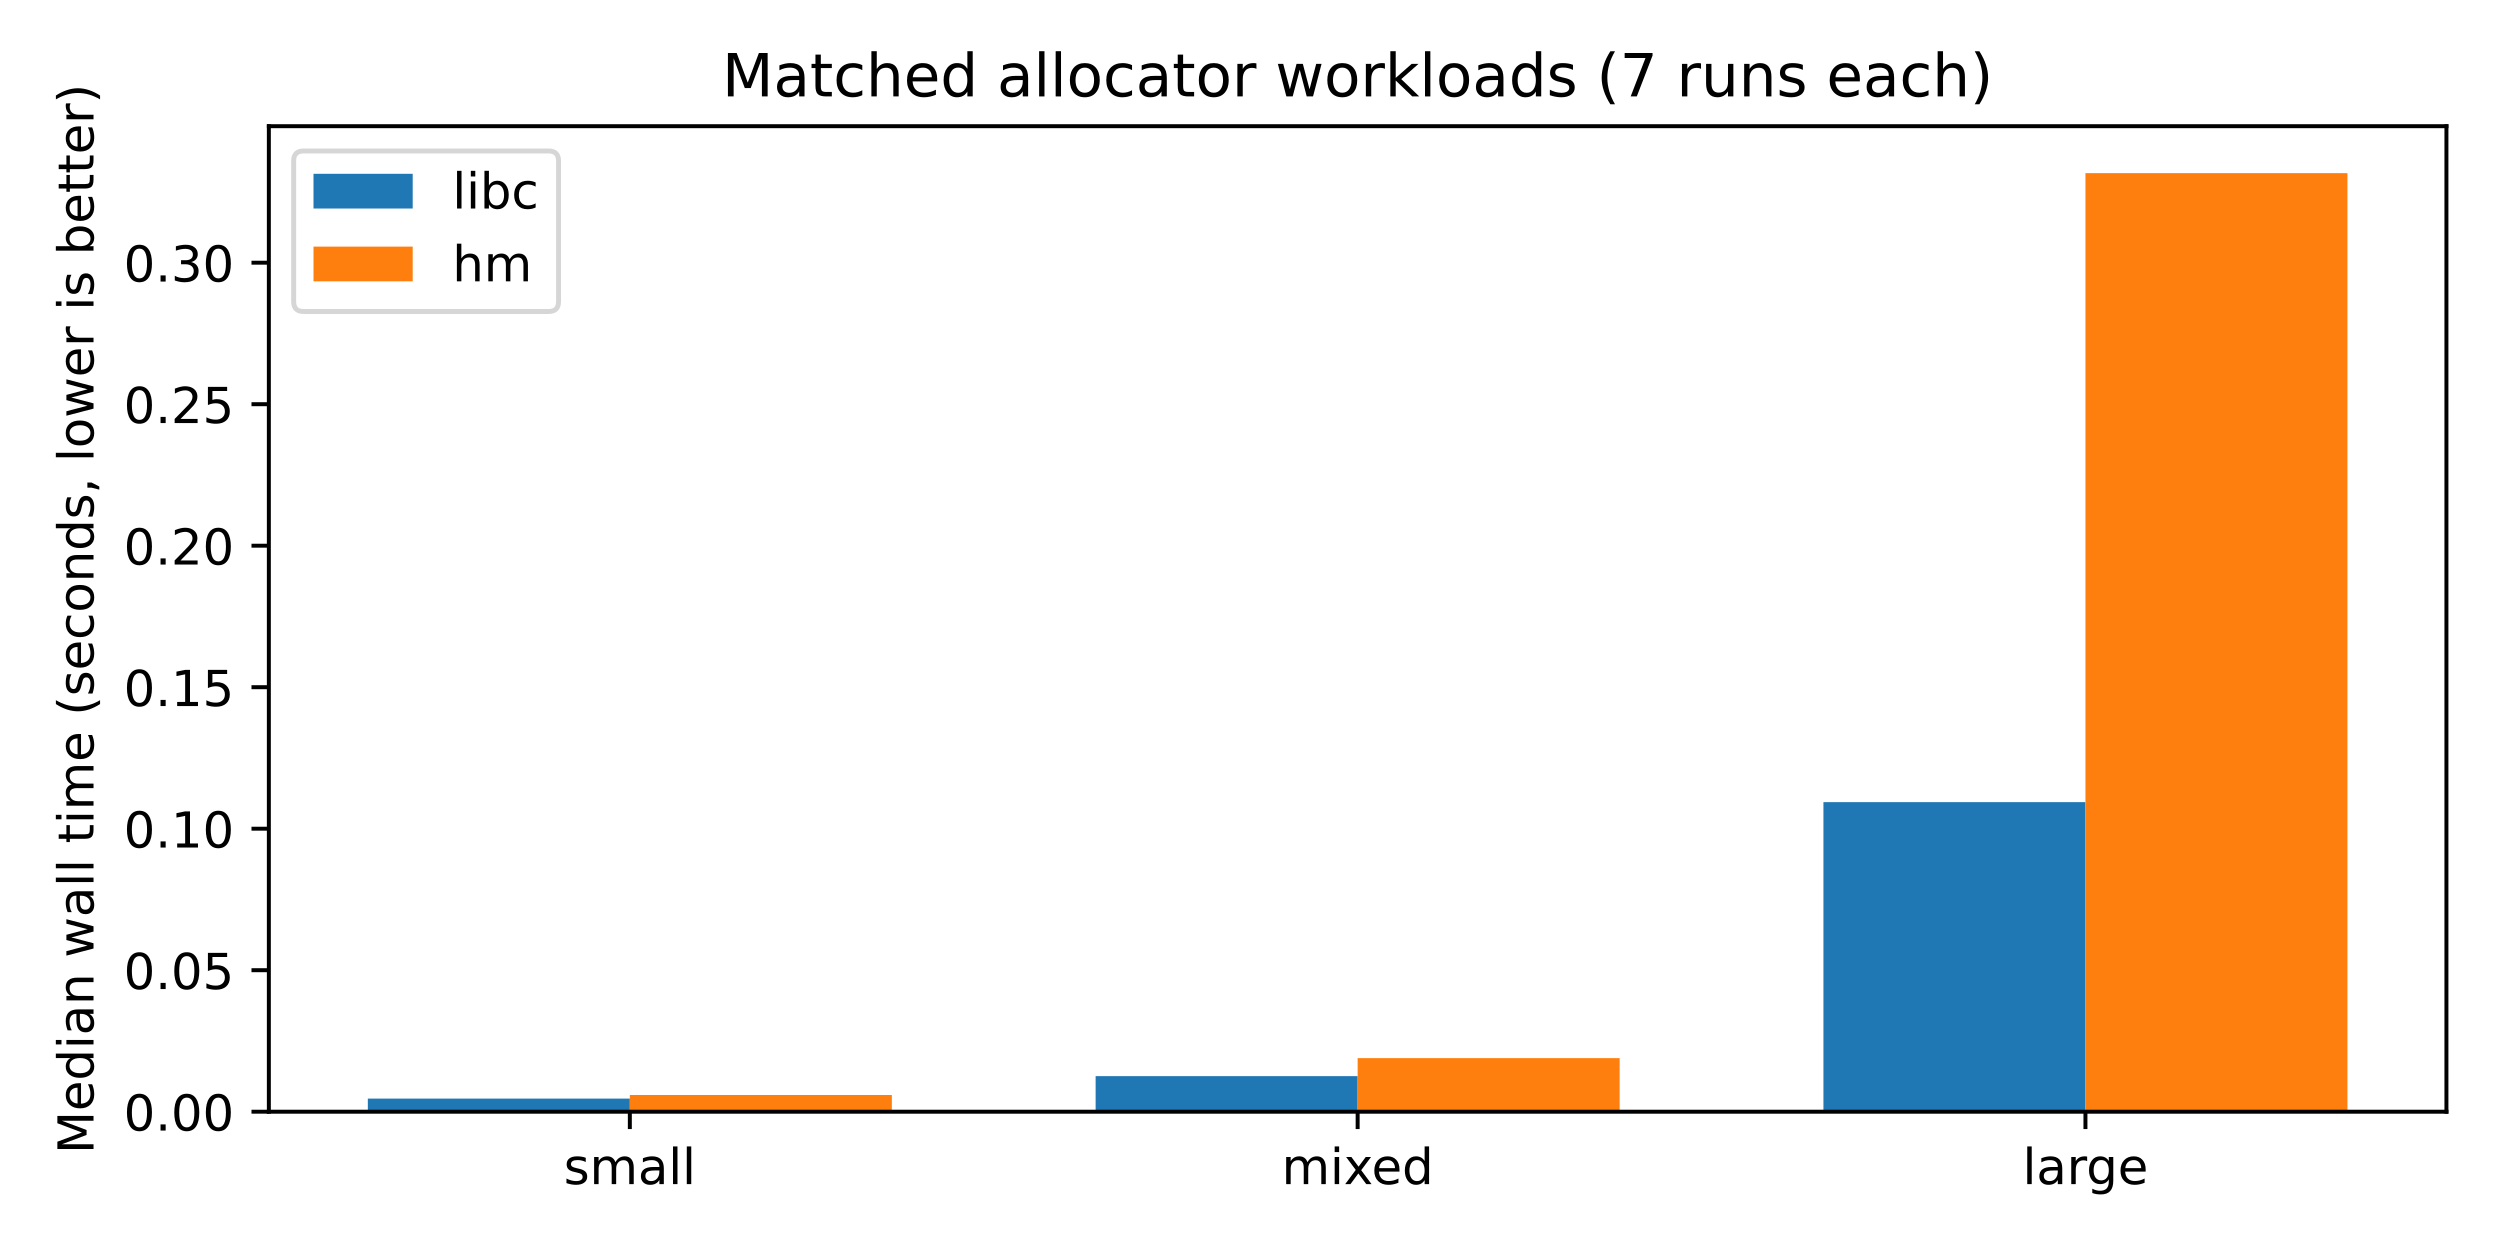
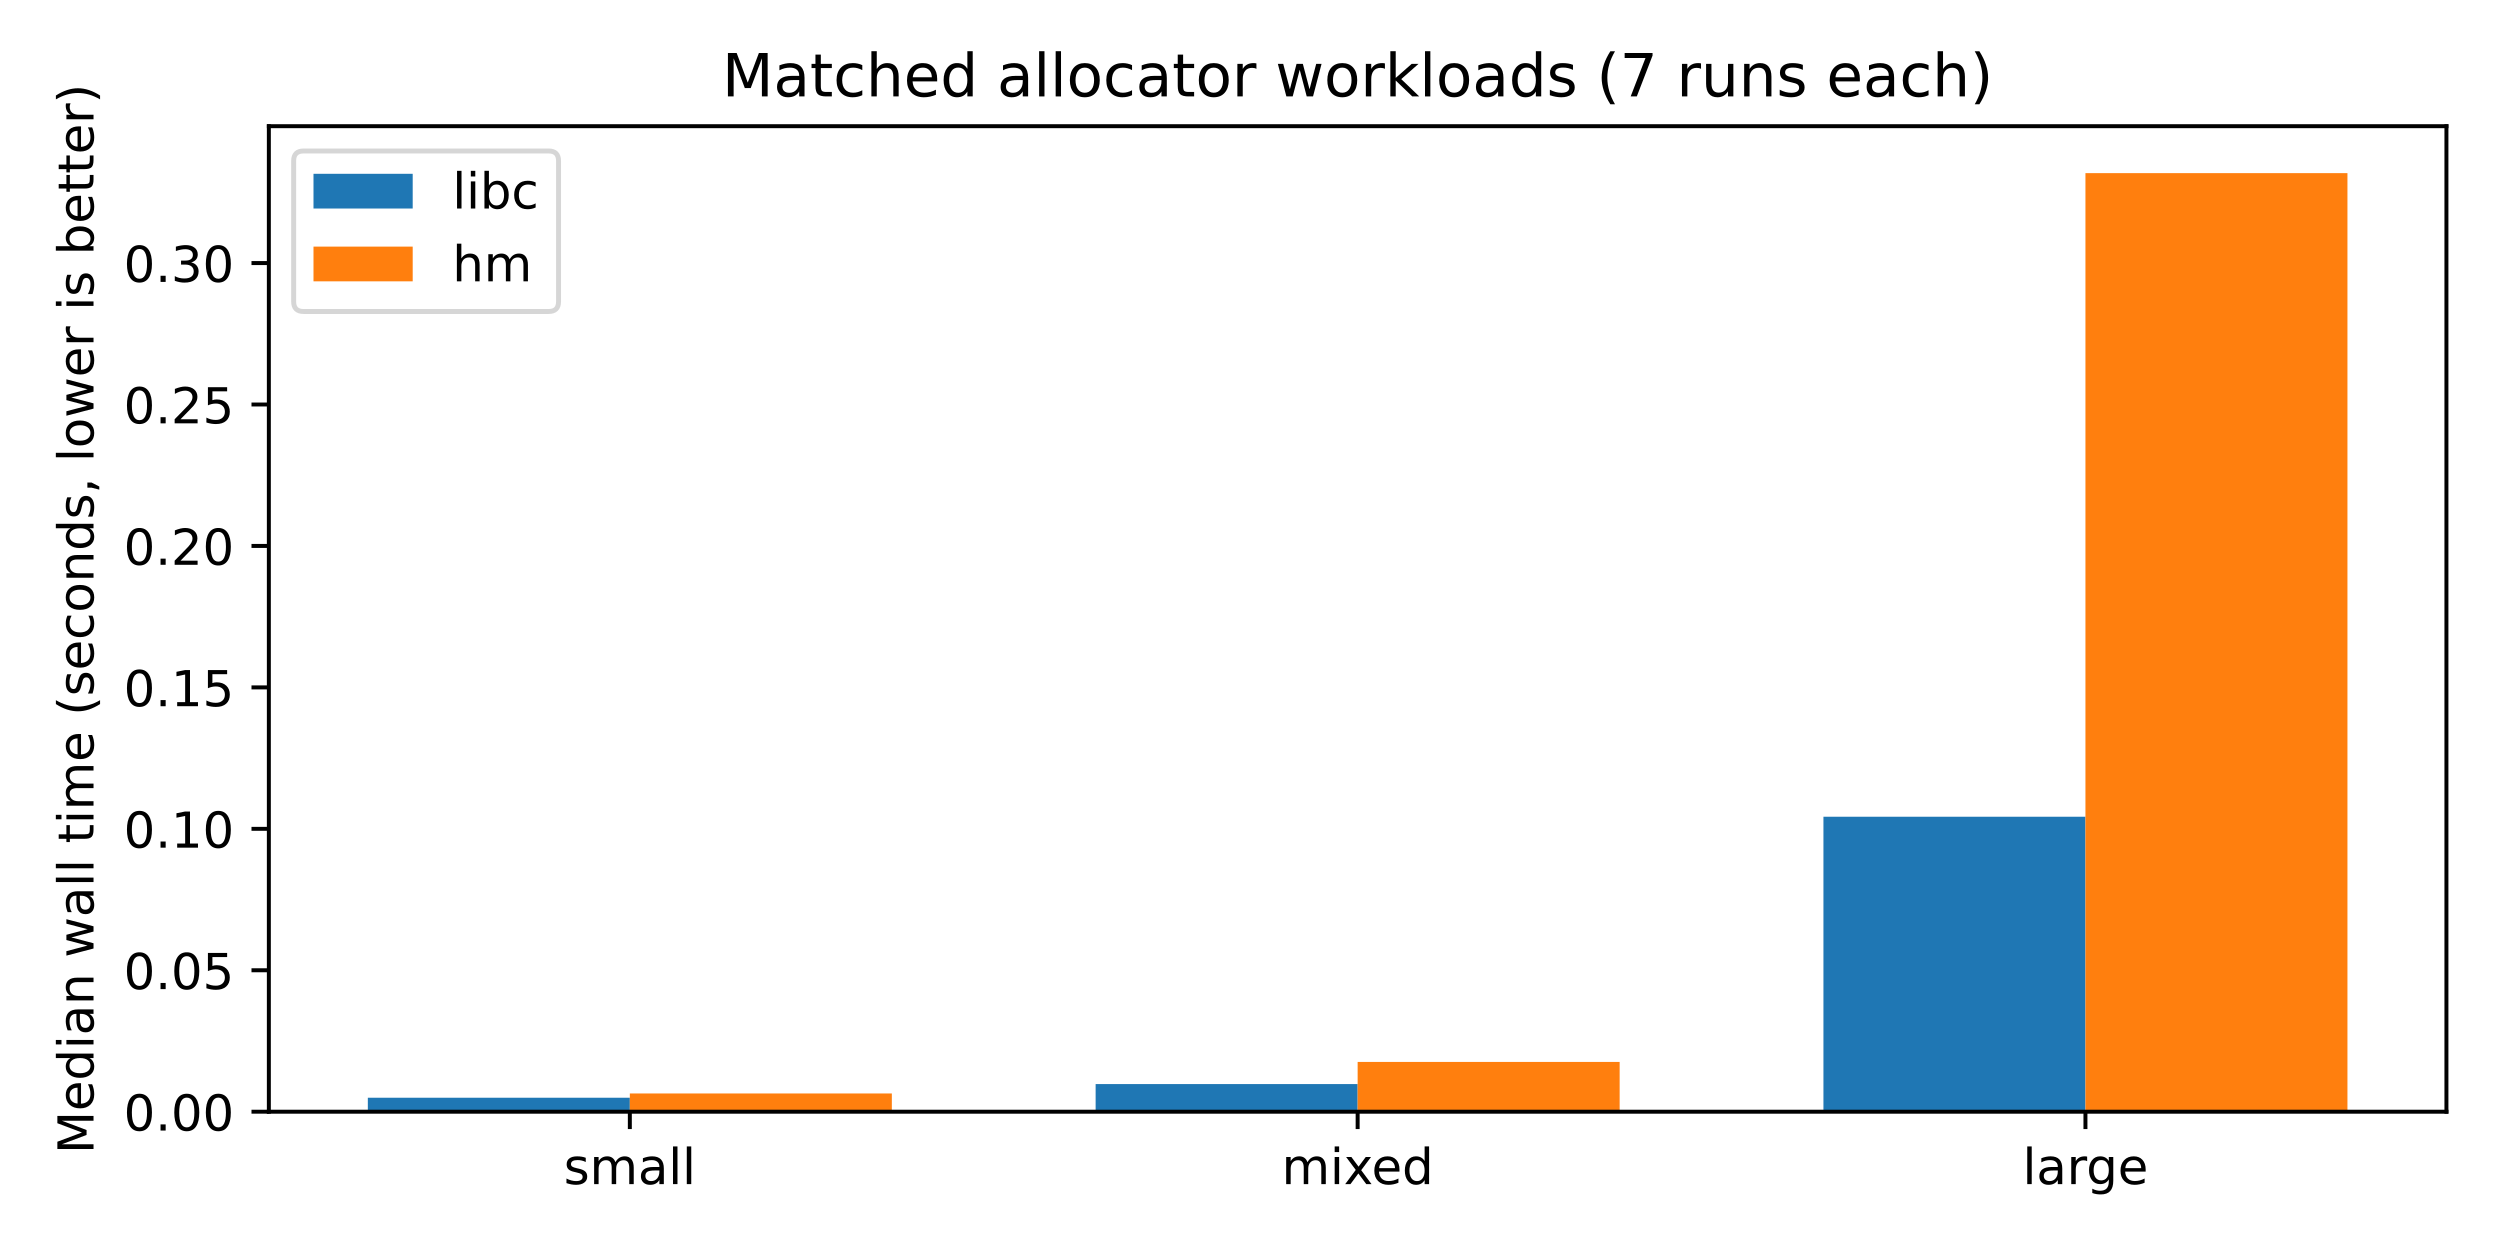
<svg xmlns="http://www.w3.org/2000/svg" xmlns:xlink="http://www.w3.org/1999/xlink" width="504pt" height="252pt" viewBox="0 0 504 252" version="1.1">
  <defs>
    <style type="text/css">*{stroke-linejoin: round; stroke-linecap: butt}</style>
  </defs>
  <g id="figure_1">
    <g id="patch_1">
      <path d="M 0 252 L 504 252 L 504 0 L 0 0 z " style="fill: #ffffff" />
    </g>
    <g id="axes_1">
      <g id="patch_2">
        <path d="M 54.2 224.12 L 493.2 224.12 L 493.2 25.44 L 54.2 25.44 z " style="fill: #ffffff" />
      </g>
      <g id="patch_3">
-         <path d="M 74.155 224.12 L 126.975 224.12 L 126.975 221.481 L 74.155 221.481 z " clip-path="url(#p40b3d0e3ec)" style="fill: #1f77b4" />
+         <path d="M 74.155 224.12 L 126.975 224.12 L 126.975 221.305 L 74.155 221.305 z " clip-path="url(#pd60e41d68f)" style="fill: #1f77b4" />
      </g>
      <g id="patch_4">
-         <path d="M 220.879 224.12 L 273.7 224.12 L 273.7 216.949 L 220.879 216.949 z " clip-path="url(#p40b3d0e3ec)" style="fill: #1f77b4" />
+         <path d="M 220.879 224.12 L 273.7 224.12 L 273.7 218.545 L 220.879 218.545 z " clip-path="url(#pd60e41d68f)" style="fill: #1f77b4" />
      </g>
      <g id="patch_5">
-         <path d="M 367.604 224.12 L 420.425 224.12 L 420.425 161.705 L 367.604 161.705 z " clip-path="url(#p40b3d0e3ec)" style="fill: #1f77b4" />
+         <path d="M 367.604 224.12 L 420.425 224.12 L 420.425 164.66 L 367.604 164.66 z " clip-path="url(#pd60e41d68f)" style="fill: #1f77b4" />
      </g>
      <g id="patch_6">
-         <path d="M 126.975 224.12 L 179.796 224.12 L 179.796 220.753 L 126.975 220.753 z " clip-path="url(#p40b3d0e3ec)" style="fill: #ff7f0e" />
+         <path d="M 126.975 224.12 L 179.796 224.12 L 179.796 220.442 L 126.975 220.442 z " clip-path="url(#pd60e41d68f)" style="fill: #ff7f0e" />
      </g>
      <g id="patch_7">
-         <path d="M 273.7 224.12 L 326.521 224.12 L 326.521 213.316 L 273.7 213.316 z " clip-path="url(#p40b3d0e3ec)" style="fill: #ff7f0e" />
+         <path d="M 273.7 224.12 L 326.521 224.12 L 326.521 214.08 L 273.7 214.08 z " clip-path="url(#pd60e41d68f)" style="fill: #ff7f0e" />
      </g>
      <g id="patch_8">
-         <path d="M 420.425 224.12 L 473.245 224.12 L 473.245 34.901 L 420.425 34.901 z " clip-path="url(#p40b3d0e3ec)" style="fill: #ff7f0e" />
+         <path d="M 420.425 224.12 L 473.245 224.12 L 473.245 34.901 L 420.425 34.901 z " clip-path="url(#pd60e41d68f)" style="fill: #ff7f0e" />
      </g>
      <g id="matplotlib.axis_1">
        <g id="xtick_1">
          <g id="line2d_1">
            <defs>
-               <path id="m3a8f8ceb80" d="M 0 0 L 0 3.5 " style="stroke: #000000; stroke-width: 0.8" />
+               <path id="m51a6ba1676" d="M 0 0 L 0 3.5 " style="stroke: #000000; stroke-width: 0.8" />
            </defs>
            <g>
-               <use xlink:href="#m3a8f8ceb80" x="126.975" y="224.12" style="stroke: #000000; stroke-width: 0.8" />
+               <use xlink:href="#m51a6ba1676" x="126.975" y="224.12" style="stroke: #000000; stroke-width: 0.8" />
            </g>
          </g>
          <g id="text_1">
            <g transform="translate(113.6582 238.7184) scale(0.1 -0.1)">
              <defs>
                <path id="DejaVuSans-73" d="M 2834 3397 L 2834 2853 Q 2591 2978 2328 3040 Q 2066 3103 1784 3103 Q 1356 3103 1142 2972 Q 928 2841 928 2578 Q 928 2378 1081 2264 Q 1234 2150 1697 2047 L 1894 2003 Q 2506 1872 2764 1633 Q 3022 1394 3022 966 Q 3022 478 2636 193 Q 2250 -91 1575 -91 Q 1294 -91 989 -36 Q 684 19 347 128 L 347 722 Q 666 556 975 473 Q 1284 391 1588 391 Q 1994 391 2212 530 Q 2431 669 2431 922 Q 2431 1156 2273 1281 Q 2116 1406 1581 1522 L 1381 1569 Q 847 1681 609 1914 Q 372 2147 372 2553 Q 372 3047 722 3315 Q 1072 3584 1716 3584 Q 2034 3584 2315 3537 Q 2597 3491 2834 3397 z " transform="scale(0.015625)" />
                <path id="DejaVuSans-6d" d="M 3328 2828 Q 3544 3216 3844 3400 Q 4144 3584 4550 3584 Q 5097 3584 5394 3201 Q 5691 2819 5691 2113 L 5691 0 L 5113 0 L 5113 2094 Q 5113 2597 4934 2840 Q 4756 3084 4391 3084 Q 3944 3084 3684 2787 Q 3425 2491 3425 1978 L 3425 0 L 2847 0 L 2847 2094 Q 2847 2600 2669 2842 Q 2491 3084 2119 3084 Q 1678 3084 1418 2786 Q 1159 2488 1159 1978 L 1159 0 L 581 0 L 581 3500 L 1159 3500 L 1159 2956 Q 1356 3278 1631 3431 Q 1906 3584 2284 3584 Q 2666 3584 2933 3390 Q 3200 3197 3328 2828 z " transform="scale(0.015625)" />
                <path id="DejaVuSans-61" d="M 2194 1759 Q 1497 1759 1228 1600 Q 959 1441 959 1056 Q 959 750 1161 570 Q 1363 391 1709 391 Q 2188 391 2477 730 Q 2766 1069 2766 1631 L 2766 1759 L 2194 1759 z M 3341 1997 L 3341 0 L 2766 0 L 2766 531 Q 2569 213 2275 61 Q 1981 -91 1556 -91 Q 1019 -91 701 211 Q 384 513 384 1019 Q 384 1609 779 1909 Q 1175 2209 1959 2209 L 2766 2209 L 2766 2266 Q 2766 2663 2505 2880 Q 2244 3097 1772 3097 Q 1472 3097 1187 3025 Q 903 2953 641 2809 L 641 3341 Q 956 3463 1253 3523 Q 1550 3584 1831 3584 Q 2591 3584 2966 3190 Q 3341 2797 3341 1997 z " transform="scale(0.015625)" />
                <path id="DejaVuSans-6c" d="M 603 4863 L 1178 4863 L 1178 0 L 603 0 L 603 4863 z " transform="scale(0.015625)" />
              </defs>
              <use xlink:href="#DejaVuSans-73" />
              <use xlink:href="#DejaVuSans-6d" transform="translate(52.09961 0)" />
              <use xlink:href="#DejaVuSans-61" transform="translate(149.5117 0)" />
              <use xlink:href="#DejaVuSans-6c" transform="translate(210.791 0)" />
              <use xlink:href="#DejaVuSans-6c" transform="translate(238.5742 0)" />
            </g>
          </g>
        </g>
        <g id="xtick_2">
          <g id="line2d_2">
            <g>
-               <use xlink:href="#m3a8f8ceb80" x="273.7" y="224.12" style="stroke: #000000; stroke-width: 0.8" />
+               <use xlink:href="#m51a6ba1676" x="273.7" y="224.12" style="stroke: #000000; stroke-width: 0.8" />
            </g>
          </g>
          <g id="text_2">
            <g transform="translate(258.3867 238.7184) scale(0.1 -0.1)">
              <defs>
                <path id="DejaVuSans-69" d="M 603 3500 L 1178 3500 L 1178 0 L 603 0 L 603 3500 z M 603 4863 L 1178 4863 L 1178 4134 L 603 4134 L 603 4863 z " transform="scale(0.015625)" />
                <path id="DejaVuSans-78" d="M 3513 3500 L 2247 1797 L 3578 0 L 2900 0 L 1881 1375 L 863 0 L 184 0 L 1544 1831 L 300 3500 L 978 3500 L 1906 2253 L 2834 3500 L 3513 3500 z " transform="scale(0.015625)" />
                <path id="DejaVuSans-65" d="M 3597 1894 L 3597 1613 L 953 1613 Q 991 1019 1311 708 Q 1631 397 2203 397 Q 2534 397 2845 478 Q 3156 559 3463 722 L 3463 178 Q 3153 47 2828 -22 Q 2503 -91 2169 -91 Q 1331 -91 842 396 Q 353 884 353 1716 Q 353 2575 817 3079 Q 1281 3584 2069 3584 Q 2775 3584 3186 3129 Q 3597 2675 3597 1894 z M 3022 2063 Q 3016 2534 2758 2815 Q 2500 3097 2075 3097 Q 1594 3097 1305 2825 Q 1016 2553 972 2059 L 3022 2063 z " transform="scale(0.015625)" />
                <path id="DejaVuSans-64" d="M 2906 2969 L 2906 4863 L 3481 4863 L 3481 0 L 2906 0 L 2906 525 Q 2725 213 2448 61 Q 2172 -91 1784 -91 Q 1150 -91 751 415 Q 353 922 353 1747 Q 353 2572 751 3078 Q 1150 3584 1784 3584 Q 2172 3584 2448 3432 Q 2725 3281 2906 2969 z M 947 1747 Q 947 1113 1208 752 Q 1469 391 1925 391 Q 2381 391 2643 752 Q 2906 1113 2906 1747 Q 2906 2381 2643 2742 Q 2381 3103 1925 3103 Q 1469 3103 1208 2742 Q 947 2381 947 1747 z " transform="scale(0.015625)" />
              </defs>
              <use xlink:href="#DejaVuSans-6d" />
              <use xlink:href="#DejaVuSans-69" transform="translate(97.41211 0)" />
              <use xlink:href="#DejaVuSans-78" transform="translate(125.1953 0)" />
              <use xlink:href="#DejaVuSans-65" transform="translate(181.25 0)" />
              <use xlink:href="#DejaVuSans-64" transform="translate(242.7734 0)" />
            </g>
          </g>
        </g>
        <g id="xtick_3">
          <g id="line2d_3">
            <g>
-               <use xlink:href="#m3a8f8ceb80" x="420.425" y="224.12" style="stroke: #000000; stroke-width: 0.8" />
+               <use xlink:href="#m51a6ba1676" x="420.425" y="224.12" style="stroke: #000000; stroke-width: 0.8" />
            </g>
          </g>
          <g id="text_3">
            <g transform="translate(407.7527 238.7184) scale(0.1 -0.1)">
              <defs>
                <path id="DejaVuSans-72" d="M 2631 2963 Q 2534 3019 2420 3045 Q 2306 3072 2169 3072 Q 1681 3072 1420 2755 Q 1159 2438 1159 1844 L 1159 0 L 581 0 L 581 3500 L 1159 3500 L 1159 2956 Q 1341 3275 1631 3429 Q 1922 3584 2338 3584 Q 2397 3584 2469 3576 Q 2541 3569 2628 3553 L 2631 2963 z " transform="scale(0.015625)" />
                <path id="DejaVuSans-67" d="M 2906 1791 Q 2906 2416 2648 2759 Q 2391 3103 1925 3103 Q 1463 3103 1205 2759 Q 947 2416 947 1791 Q 947 1169 1205 825 Q 1463 481 1925 481 Q 2391 481 2648 825 Q 2906 1169 2906 1791 z M 3481 434 Q 3481 -459 3084 -895 Q 2688 -1331 1869 -1331 Q 1566 -1331 1297 -1286 Q 1028 -1241 775 -1147 L 775 -588 Q 1028 -725 1275 -790 Q 1522 -856 1778 -856 Q 2344 -856 2625 -561 Q 2906 -266 2906 331 L 2906 616 Q 2728 306 2450 153 Q 2172 0 1784 0 Q 1141 0 747 490 Q 353 981 353 1791 Q 353 2603 747 3093 Q 1141 3584 1784 3584 Q 2172 3584 2450 3431 Q 2728 3278 2906 2969 L 2906 3500 L 3481 3500 L 3481 434 z " transform="scale(0.015625)" />
              </defs>
              <use xlink:href="#DejaVuSans-6c" />
              <use xlink:href="#DejaVuSans-61" transform="translate(27.7832 0)" />
              <use xlink:href="#DejaVuSans-72" transform="translate(89.0625 0)" />
              <use xlink:href="#DejaVuSans-67" transform="translate(128.4258 0)" />
              <use xlink:href="#DejaVuSans-65" transform="translate(191.9023 0)" />
            </g>
          </g>
        </g>
      </g>
      <g id="matplotlib.axis_2">
        <g id="ytick_1">
          <g id="line2d_4">
            <defs>
-               <path id="m58407a01b5" d="M 0 0 L -3.5 0 " style="stroke: #000000; stroke-width: 0.8" />
+               <path id="m57e17361a2" d="M 0 0 L -3.5 0 " style="stroke: #000000; stroke-width: 0.8" />
            </defs>
            <g>
-               <use xlink:href="#m58407a01b5" x="54.2" y="224.12" style="stroke: #000000; stroke-width: 0.8" />
+               <use xlink:href="#m57e17361a2" x="54.2" y="224.12" style="stroke: #000000; stroke-width: 0.8" />
            </g>
          </g>
          <g id="text_4">
            <g transform="translate(24.93437 227.9192) scale(0.1 -0.1)">
              <defs>
                <path id="DejaVuSans-30" d="M 2034 4250 Q 1547 4250 1301 3770 Q 1056 3291 1056 2328 Q 1056 1369 1301 889 Q 1547 409 2034 409 Q 2525 409 2770 889 Q 3016 1369 3016 2328 Q 3016 3291 2770 3770 Q 2525 4250 2034 4250 z M 2034 4750 Q 2819 4750 3233 4129 Q 3647 3509 3647 2328 Q 3647 1150 3233 529 Q 2819 -91 2034 -91 Q 1250 -91 836 529 Q 422 1150 422 2328 Q 422 3509 836 4129 Q 1250 4750 2034 4750 z " transform="scale(0.015625)" />
                <path id="DejaVuSans-2e" d="M 684 794 L 1344 794 L 1344 0 L 684 0 L 684 794 z " transform="scale(0.015625)" />
              </defs>
              <use xlink:href="#DejaVuSans-30" />
              <use xlink:href="#DejaVuSans-2e" transform="translate(63.62305 0)" />
              <use xlink:href="#DejaVuSans-30" transform="translate(95.41016 0)" />
              <use xlink:href="#DejaVuSans-30" transform="translate(159.0332 0)" />
            </g>
          </g>
        </g>
        <g id="ytick_2">
          <g id="line2d_5">
            <g>
-               <use xlink:href="#m58407a01b5" x="54.2" y="195.594" style="stroke: #000000; stroke-width: 0.8" />
+               <use xlink:href="#m57e17361a2" x="54.2" y="195.606" style="stroke: #000000; stroke-width: 0.8" />
            </g>
          </g>
          <g id="text_5">
-             <g transform="translate(24.93437 199.3931) scale(0.1 -0.1)">
+             <g transform="translate(24.93437 199.4049) scale(0.1 -0.1)">
              <defs>
                <path id="DejaVuSans-35" d="M 691 4666 L 3169 4666 L 3169 4134 L 1269 4134 L 1269 2991 Q 1406 3038 1543 3061 Q 1681 3084 1819 3084 Q 2600 3084 3056 2656 Q 3513 2228 3513 1497 Q 3513 744 3044 326 Q 2575 -91 1722 -91 Q 1428 -91 1123 -41 Q 819 9 494 109 L 494 744 Q 775 591 1075 516 Q 1375 441 1709 441 Q 2250 441 2565 725 Q 2881 1009 2881 1497 Q 2881 1984 2565 2268 Q 2250 2553 1709 2553 Q 1456 2553 1204 2497 Q 953 2441 691 2322 L 691 4666 z " transform="scale(0.015625)" />
              </defs>
              <use xlink:href="#DejaVuSans-30" />
              <use xlink:href="#DejaVuSans-2e" transform="translate(63.62305 0)" />
              <use xlink:href="#DejaVuSans-30" transform="translate(95.41016 0)" />
              <use xlink:href="#DejaVuSans-35" transform="translate(159.0332 0)" />
            </g>
          </g>
        </g>
        <g id="ytick_3">
          <g id="line2d_6">
            <g>
-               <use xlink:href="#m58407a01b5" x="54.2" y="167.068" style="stroke: #000000; stroke-width: 0.8" />
+               <use xlink:href="#m57e17361a2" x="54.2" y="167.091" style="stroke: #000000; stroke-width: 0.8" />
            </g>
          </g>
          <g id="text_6">
-             <g transform="translate(24.93437 170.867) scale(0.1 -0.1)">
+             <g transform="translate(24.93437 170.8905) scale(0.1 -0.1)">
              <defs>
                <path id="DejaVuSans-31" d="M 794 531 L 1825 531 L 1825 4091 L 703 3866 L 703 4441 L 1819 4666 L 2450 4666 L 2450 531 L 3481 531 L 3481 0 L 794 0 L 794 531 z " transform="scale(0.015625)" />
              </defs>
              <use xlink:href="#DejaVuSans-30" />
              <use xlink:href="#DejaVuSans-2e" transform="translate(63.62305 0)" />
              <use xlink:href="#DejaVuSans-31" transform="translate(95.41016 0)" />
              <use xlink:href="#DejaVuSans-30" transform="translate(159.0332 0)" />
            </g>
          </g>
        </g>
        <g id="ytick_4">
          <g id="line2d_7">
            <g>
-               <use xlink:href="#m58407a01b5" x="54.2" y="138.542" style="stroke: #000000; stroke-width: 0.8" />
+               <use xlink:href="#m57e17361a2" x="54.2" y="138.577" style="stroke: #000000; stroke-width: 0.8" />
            </g>
          </g>
          <g id="text_7">
-             <g transform="translate(24.93437 142.3409) scale(0.1 -0.1)">
+             <g transform="translate(24.93437 142.3762) scale(0.1 -0.1)">
              <use xlink:href="#DejaVuSans-30" />
              <use xlink:href="#DejaVuSans-2e" transform="translate(63.62305 0)" />
              <use xlink:href="#DejaVuSans-31" transform="translate(95.41016 0)" />
              <use xlink:href="#DejaVuSans-35" transform="translate(159.0332 0)" />
            </g>
          </g>
        </g>
        <g id="ytick_5">
          <g id="line2d_8">
            <g>
-               <use xlink:href="#m58407a01b5" x="54.2" y="110.016" style="stroke: #000000; stroke-width: 0.8" />
+               <use xlink:href="#m57e17361a2" x="54.2" y="110.063" style="stroke: #000000; stroke-width: 0.8" />
            </g>
          </g>
          <g id="text_8">
-             <g transform="translate(24.93437 113.8147) scale(0.1 -0.1)">
+             <g transform="translate(24.93437 113.8618) scale(0.1 -0.1)">
              <defs>
                <path id="DejaVuSans-32" d="M 1228 531 L 3431 531 L 3431 0 L 469 0 L 469 531 Q 828 903 1448 1529 Q 2069 2156 2228 2338 Q 2531 2678 2651 2914 Q 2772 3150 2772 3378 Q 2772 3750 2511 3984 Q 2250 4219 1831 4219 Q 1534 4219 1204 4116 Q 875 4013 500 3803 L 500 4441 Q 881 4594 1212 4672 Q 1544 4750 1819 4750 Q 2544 4750 2975 4387 Q 3406 4025 3406 3419 Q 3406 3131 3298 2873 Q 3191 2616 2906 2266 Q 2828 2175 2409 1742 Q 1991 1309 1228 531 z " transform="scale(0.015625)" />
              </defs>
              <use xlink:href="#DejaVuSans-30" />
              <use xlink:href="#DejaVuSans-2e" transform="translate(63.62305 0)" />
              <use xlink:href="#DejaVuSans-32" transform="translate(95.41016 0)" />
              <use xlink:href="#DejaVuSans-30" transform="translate(159.0332 0)" />
            </g>
          </g>
        </g>
        <g id="ytick_6">
          <g id="line2d_9">
            <g>
-               <use xlink:href="#m58407a01b5" x="54.2" y="81.489" style="stroke: #000000; stroke-width: 0.8" />
+               <use xlink:href="#m57e17361a2" x="54.2" y="81.548" style="stroke: #000000; stroke-width: 0.8" />
            </g>
          </g>
          <g id="text_9">
-             <g transform="translate(24.93437 85.28863) scale(0.1 -0.1)">
+             <g transform="translate(24.93437 85.34746) scale(0.1 -0.1)">
              <use xlink:href="#DejaVuSans-30" />
              <use xlink:href="#DejaVuSans-2e" transform="translate(63.62305 0)" />
              <use xlink:href="#DejaVuSans-32" transform="translate(95.41016 0)" />
              <use xlink:href="#DejaVuSans-35" transform="translate(159.0332 0)" />
            </g>
          </g>
        </g>
        <g id="ytick_7">
          <g id="line2d_10">
            <g>
-               <use xlink:href="#m58407a01b5" x="54.2" y="52.963" style="stroke: #000000; stroke-width: 0.8" />
+               <use xlink:href="#m57e17361a2" x="54.2" y="53.034" style="stroke: #000000; stroke-width: 0.8" />
            </g>
          </g>
          <g id="text_10">
-             <g transform="translate(24.93437 56.76251) scale(0.1 -0.1)">
+             <g transform="translate(24.93437 56.83311) scale(0.1 -0.1)">
              <defs>
                <path id="DejaVuSans-33" d="M 2597 2516 Q 3050 2419 3304 2112 Q 3559 1806 3559 1356 Q 3559 666 3084 287 Q 2609 -91 1734 -91 Q 1441 -91 1130 -33 Q 819 25 488 141 L 488 750 Q 750 597 1062 519 Q 1375 441 1716 441 Q 2309 441 2620 675 Q 2931 909 2931 1356 Q 2931 1769 2642 2001 Q 2353 2234 1838 2234 L 1294 2234 L 1294 2753 L 1863 2753 Q 2328 2753 2575 2939 Q 2822 3125 2822 3475 Q 2822 3834 2567 4026 Q 2313 4219 1838 4219 Q 1578 4219 1281 4162 Q 984 4106 628 3988 L 628 4550 Q 988 4650 1302 4700 Q 1616 4750 1894 4750 Q 2613 4750 3031 4423 Q 3450 4097 3450 3541 Q 3450 3153 3228 2886 Q 3006 2619 2597 2516 z " transform="scale(0.015625)" />
              </defs>
              <use xlink:href="#DejaVuSans-30" />
              <use xlink:href="#DejaVuSans-2e" transform="translate(63.62305 0)" />
              <use xlink:href="#DejaVuSans-33" transform="translate(95.41016 0)" />
              <use xlink:href="#DejaVuSans-30" transform="translate(159.0332 0)" />
            </g>
          </g>
        </g>
        <g id="text_11">
          <g transform="translate(18.85469 232.623) rotate(-90) scale(0.1 -0.1)">
            <defs>
              <path id="DejaVuSans-4d" d="M 628 4666 L 1569 4666 L 2759 1491 L 3956 4666 L 4897 4666 L 4897 0 L 4281 0 L 4281 4097 L 3078 897 L 2444 897 L 1241 4097 L 1241 0 L 628 0 L 628 4666 z " transform="scale(0.015625)" />
              <path id="DejaVuSans-6e" d="M 3513 2113 L 3513 0 L 2938 0 L 2938 2094 Q 2938 2591 2744 2837 Q 2550 3084 2163 3084 Q 1697 3084 1428 2787 Q 1159 2491 1159 1978 L 1159 0 L 581 0 L 581 3500 L 1159 3500 L 1159 2956 Q 1366 3272 1645 3428 Q 1925 3584 2291 3584 Q 2894 3584 3203 3211 Q 3513 2838 3513 2113 z " transform="scale(0.015625)" />
              <path id="DejaVuSans-20" transform="scale(0.015625)" />
              <path id="DejaVuSans-77" d="M 269 3500 L 844 3500 L 1563 769 L 2278 3500 L 2956 3500 L 3675 769 L 4391 3500 L 4966 3500 L 4050 0 L 3372 0 L 2619 2869 L 1863 0 L 1184 0 L 269 3500 z " transform="scale(0.015625)" />
              <path id="DejaVuSans-74" d="M 1172 4494 L 1172 3500 L 2356 3500 L 2356 3053 L 1172 3053 L 1172 1153 Q 1172 725 1289 603 Q 1406 481 1766 481 L 2356 481 L 2356 0 L 1766 0 Q 1100 0 847 248 Q 594 497 594 1153 L 594 3053 L 172 3053 L 172 3500 L 594 3500 L 594 4494 L 1172 4494 z " transform="scale(0.015625)" />
              <path id="DejaVuSans-28" d="M 1984 4856 Q 1566 4138 1362 3434 Q 1159 2731 1159 2009 Q 1159 1288 1364 580 Q 1569 -128 1984 -844 L 1484 -844 Q 1016 -109 783 600 Q 550 1309 550 2009 Q 550 2706 781 3412 Q 1013 4119 1484 4856 L 1984 4856 z " transform="scale(0.015625)" />
              <path id="DejaVuSans-63" d="M 3122 3366 L 3122 2828 Q 2878 2963 2633 3030 Q 2388 3097 2138 3097 Q 1578 3097 1268 2742 Q 959 2388 959 1747 Q 959 1106 1268 751 Q 1578 397 2138 397 Q 2388 397 2633 464 Q 2878 531 3122 666 L 3122 134 Q 2881 22 2623 -34 Q 2366 -91 2075 -91 Q 1284 -91 818 406 Q 353 903 353 1747 Q 353 2603 823 3093 Q 1294 3584 2113 3584 Q 2378 3584 2631 3529 Q 2884 3475 3122 3366 z " transform="scale(0.015625)" />
              <path id="DejaVuSans-6f" d="M 1959 3097 Q 1497 3097 1228 2736 Q 959 2375 959 1747 Q 959 1119 1226 758 Q 1494 397 1959 397 Q 2419 397 2687 759 Q 2956 1122 2956 1747 Q 2956 2369 2687 2733 Q 2419 3097 1959 3097 z M 1959 3584 Q 2709 3584 3137 3096 Q 3566 2609 3566 1747 Q 3566 888 3137 398 Q 2709 -91 1959 -91 Q 1206 -91 779 398 Q 353 888 353 1747 Q 353 2609 779 3096 Q 1206 3584 1959 3584 z " transform="scale(0.015625)" />
              <path id="DejaVuSans-2c" d="M 750 794 L 1409 794 L 1409 256 L 897 -744 L 494 -744 L 750 256 L 750 794 z " transform="scale(0.015625)" />
              <path id="DejaVuSans-62" d="M 3116 1747 Q 3116 2381 2855 2742 Q 2594 3103 2138 3103 Q 1681 3103 1420 2742 Q 1159 2381 1159 1747 Q 1159 1113 1420 752 Q 1681 391 2138 391 Q 2594 391 2855 752 Q 3116 1113 3116 1747 z M 1159 2969 Q 1341 3281 1617 3432 Q 1894 3584 2278 3584 Q 2916 3584 3314 3078 Q 3713 2572 3713 1747 Q 3713 922 3314 415 Q 2916 -91 2278 -91 Q 1894 -91 1617 61 Q 1341 213 1159 525 L 1159 0 L 581 0 L 581 4863 L 1159 4863 L 1159 2969 z " transform="scale(0.015625)" />
              <path id="DejaVuSans-29" d="M 513 4856 L 1013 4856 Q 1481 4119 1714 3412 Q 1947 2706 1947 2009 Q 1947 1309 1714 600 Q 1481 -109 1013 -844 L 513 -844 Q 928 -128 1133 580 Q 1338 1288 1338 2009 Q 1338 2731 1133 3434 Q 928 4138 513 4856 z " transform="scale(0.015625)" />
            </defs>
            <use xlink:href="#DejaVuSans-4d" />
            <use xlink:href="#DejaVuSans-65" transform="translate(86.2793 0)" />
            <use xlink:href="#DejaVuSans-64" transform="translate(147.8027 0)" />
            <use xlink:href="#DejaVuSans-69" transform="translate(211.2793 0)" />
            <use xlink:href="#DejaVuSans-61" transform="translate(239.0625 0)" />
            <use xlink:href="#DejaVuSans-6e" transform="translate(300.3418 0)" />
            <use xlink:href="#DejaVuSans-20" transform="translate(363.7207 0)" />
            <use xlink:href="#DejaVuSans-77" transform="translate(395.5078 0)" />
            <use xlink:href="#DejaVuSans-61" transform="translate(477.2949 0)" />
            <use xlink:href="#DejaVuSans-6c" transform="translate(538.5742 0)" />
            <use xlink:href="#DejaVuSans-6c" transform="translate(566.3574 0)" />
            <use xlink:href="#DejaVuSans-20" transform="translate(594.1406 0)" />
            <use xlink:href="#DejaVuSans-74" transform="translate(625.9277 0)" />
            <use xlink:href="#DejaVuSans-69" transform="translate(665.1367 0)" />
            <use xlink:href="#DejaVuSans-6d" transform="translate(692.9199 0)" />
            <use xlink:href="#DejaVuSans-65" transform="translate(790.332 0)" />
            <use xlink:href="#DejaVuSans-20" transform="translate(851.8555 0)" />
            <use xlink:href="#DejaVuSans-28" transform="translate(883.6426 0)" />
            <use xlink:href="#DejaVuSans-73" transform="translate(922.6562 0)" />
            <use xlink:href="#DejaVuSans-65" transform="translate(974.7559 0)" />
            <use xlink:href="#DejaVuSans-63" transform="translate(1036.279 0)" />
            <use xlink:href="#DejaVuSans-6f" transform="translate(1091.26 0)" />
            <use xlink:href="#DejaVuSans-6e" transform="translate(1152.441 0)" />
            <use xlink:href="#DejaVuSans-64" transform="translate(1215.82 0)" />
            <use xlink:href="#DejaVuSans-73" transform="translate(1279.297 0)" />
            <use xlink:href="#DejaVuSans-2c" transform="translate(1331.396 0)" />
            <use xlink:href="#DejaVuSans-20" transform="translate(1363.184 0)" />
            <use xlink:href="#DejaVuSans-6c" transform="translate(1394.971 0)" />
            <use xlink:href="#DejaVuSans-6f" transform="translate(1422.754 0)" />
            <use xlink:href="#DejaVuSans-77" transform="translate(1483.936 0)" />
            <use xlink:href="#DejaVuSans-65" transform="translate(1565.723 0)" />
            <use xlink:href="#DejaVuSans-72" transform="translate(1627.246 0)" />
            <use xlink:href="#DejaVuSans-20" transform="translate(1668.359 0)" />
            <use xlink:href="#DejaVuSans-69" transform="translate(1700.146 0)" />
            <use xlink:href="#DejaVuSans-73" transform="translate(1727.93 0)" />
            <use xlink:href="#DejaVuSans-20" transform="translate(1780.029 0)" />
            <use xlink:href="#DejaVuSans-62" transform="translate(1811.816 0)" />
            <use xlink:href="#DejaVuSans-65" transform="translate(1875.293 0)" />
            <use xlink:href="#DejaVuSans-74" transform="translate(1936.816 0)" />
            <use xlink:href="#DejaVuSans-74" transform="translate(1976.025 0)" />
            <use xlink:href="#DejaVuSans-65" transform="translate(2015.234 0)" />
            <use xlink:href="#DejaVuSans-72" transform="translate(2076.758 0)" />
            <use xlink:href="#DejaVuSans-29" transform="translate(2117.871 0)" />
          </g>
        </g>
      </g>
      <g id="patch_9">
        <path d="M 54.2 224.12 L 54.2 25.44 " style="fill: none; stroke: #000000; stroke-width: 0.8; stroke-linejoin: miter; stroke-linecap: square" />
      </g>
      <g id="patch_10">
        <path d="M 493.2 224.12 L 493.2 25.44 " style="fill: none; stroke: #000000; stroke-width: 0.8; stroke-linejoin: miter; stroke-linecap: square" />
      </g>
      <g id="patch_11">
        <path d="M 54.2 224.12 L 493.2 224.12 " style="fill: none; stroke: #000000; stroke-width: 0.8; stroke-linejoin: miter; stroke-linecap: square" />
      </g>
      <g id="patch_12">
        <path d="M 54.2 25.44 L 493.2 25.44 " style="fill: none; stroke: #000000; stroke-width: 0.8; stroke-linejoin: miter; stroke-linecap: square" />
      </g>
      <g id="text_12">
        <g transform="translate(145.5737 19.44) scale(0.12 -0.12)">
          <defs>
            <path id="DejaVuSans-68" d="M 3513 2113 L 3513 0 L 2938 0 L 2938 2094 Q 2938 2591 2744 2837 Q 2550 3084 2163 3084 Q 1697 3084 1428 2787 Q 1159 2491 1159 1978 L 1159 0 L 581 0 L 581 4863 L 1159 4863 L 1159 2956 Q 1366 3272 1645 3428 Q 1925 3584 2291 3584 Q 2894 3584 3203 3211 Q 3513 2838 3513 2113 z " transform="scale(0.015625)" />
            <path id="DejaVuSans-6b" d="M 581 4863 L 1159 4863 L 1159 1991 L 2875 3500 L 3609 3500 L 1753 1863 L 3688 0 L 2938 0 L 1159 1709 L 1159 0 L 581 0 L 581 4863 z " transform="scale(0.015625)" />
            <path id="DejaVuSans-37" d="M 525 4666 L 3525 4666 L 3525 4397 L 1831 0 L 1172 0 L 2766 4134 L 525 4134 L 525 4666 z " transform="scale(0.015625)" />
            <path id="DejaVuSans-75" d="M 544 1381 L 544 3500 L 1119 3500 L 1119 1403 Q 1119 906 1312 657 Q 1506 409 1894 409 Q 2359 409 2629 706 Q 2900 1003 2900 1516 L 2900 3500 L 3475 3500 L 3475 0 L 2900 0 L 2900 538 Q 2691 219 2414 64 Q 2138 -91 1772 -91 Q 1169 -91 856 284 Q 544 659 544 1381 z M 1991 3584 L 1991 3584 z " transform="scale(0.015625)" />
          </defs>
          <use xlink:href="#DejaVuSans-4d" />
          <use xlink:href="#DejaVuSans-61" transform="translate(86.2793 0)" />
          <use xlink:href="#DejaVuSans-74" transform="translate(147.5586 0)" />
          <use xlink:href="#DejaVuSans-63" transform="translate(186.7676 0)" />
          <use xlink:href="#DejaVuSans-68" transform="translate(241.748 0)" />
          <use xlink:href="#DejaVuSans-65" transform="translate(305.127 0)" />
          <use xlink:href="#DejaVuSans-64" transform="translate(366.6504 0)" />
          <use xlink:href="#DejaVuSans-20" transform="translate(430.127 0)" />
          <use xlink:href="#DejaVuSans-61" transform="translate(461.9141 0)" />
          <use xlink:href="#DejaVuSans-6c" transform="translate(523.1934 0)" />
          <use xlink:href="#DejaVuSans-6c" transform="translate(550.9766 0)" />
          <use xlink:href="#DejaVuSans-6f" transform="translate(578.7598 0)" />
          <use xlink:href="#DejaVuSans-63" transform="translate(639.9414 0)" />
          <use xlink:href="#DejaVuSans-61" transform="translate(694.9219 0)" />
          <use xlink:href="#DejaVuSans-74" transform="translate(756.2012 0)" />
          <use xlink:href="#DejaVuSans-6f" transform="translate(795.4102 0)" />
          <use xlink:href="#DejaVuSans-72" transform="translate(856.5918 0)" />
          <use xlink:href="#DejaVuSans-20" transform="translate(897.7051 0)" />
          <use xlink:href="#DejaVuSans-77" transform="translate(929.4922 0)" />
          <use xlink:href="#DejaVuSans-6f" transform="translate(1011.279 0)" />
          <use xlink:href="#DejaVuSans-72" transform="translate(1072.461 0)" />
          <use xlink:href="#DejaVuSans-6b" transform="translate(1113.574 0)" />
          <use xlink:href="#DejaVuSans-6c" transform="translate(1171.484 0)" />
          <use xlink:href="#DejaVuSans-6f" transform="translate(1199.268 0)" />
          <use xlink:href="#DejaVuSans-61" transform="translate(1260.449 0)" />
          <use xlink:href="#DejaVuSans-64" transform="translate(1321.729 0)" />
          <use xlink:href="#DejaVuSans-73" transform="translate(1385.205 0)" />
          <use xlink:href="#DejaVuSans-20" transform="translate(1437.305 0)" />
          <use xlink:href="#DejaVuSans-28" transform="translate(1469.092 0)" />
          <use xlink:href="#DejaVuSans-37" transform="translate(1508.105 0)" />
          <use xlink:href="#DejaVuSans-20" transform="translate(1571.729 0)" />
          <use xlink:href="#DejaVuSans-72" transform="translate(1603.516 0)" />
          <use xlink:href="#DejaVuSans-75" transform="translate(1644.629 0)" />
          <use xlink:href="#DejaVuSans-6e" transform="translate(1708.008 0)" />
          <use xlink:href="#DejaVuSans-73" transform="translate(1771.387 0)" />
          <use xlink:href="#DejaVuSans-20" transform="translate(1823.486 0)" />
          <use xlink:href="#DejaVuSans-65" transform="translate(1855.273 0)" />
          <use xlink:href="#DejaVuSans-61" transform="translate(1916.797 0)" />
          <use xlink:href="#DejaVuSans-63" transform="translate(1978.076 0)" />
          <use xlink:href="#DejaVuSans-68" transform="translate(2033.057 0)" />
          <use xlink:href="#DejaVuSans-29" transform="translate(2096.436 0)" />
        </g>
      </g>
      <g id="legend_1">
        <g id="patch_13">
          <path d="M 61.2 62.796 L 110.603 62.796 Q 112.603 62.796 112.603 60.796 L 112.603 32.44 Q 112.603 30.44 110.603 30.44 L 61.2 30.44 Q 59.2 30.44 59.2 32.44 L 59.2 60.796 Q 59.2 62.796 61.2 62.796 z " style="fill: #ffffff; opacity: 0.8; stroke: #cccccc; stroke-linejoin: miter" />
        </g>
        <g id="patch_14">
          <path d="M 63.2 42.038 L 83.2 42.038 L 83.2 35.038 L 63.2 35.038 z " style="fill: #1f77b4" />
        </g>
        <g id="text_13">
          <g transform="translate(91.2 42.03844) scale(0.1 -0.1)">
            <use xlink:href="#DejaVuSans-6c" />
            <use xlink:href="#DejaVuSans-69" transform="translate(27.7832 0)" />
            <use xlink:href="#DejaVuSans-62" transform="translate(55.56641 0)" />
            <use xlink:href="#DejaVuSans-63" transform="translate(119.043 0)" />
          </g>
        </g>
        <g id="patch_15">
          <path d="M 63.2 56.717 L 83.2 56.717 L 83.2 49.717 L 63.2 49.717 z " style="fill: #ff7f0e" />
        </g>
        <g id="text_14">
          <g transform="translate(91.2 56.71656) scale(0.1 -0.1)">
            <use xlink:href="#DejaVuSans-68" />
            <use xlink:href="#DejaVuSans-6d" transform="translate(63.37891 0)" />
          </g>
        </g>
      </g>
    </g>
  </g>
  <defs>
-     <clipPath id="p40b3d0e3ec">
+     <clipPath id="pd60e41d68f">
      <rect x="54.2" y="25.44" width="439" height="198.68" />
    </clipPath>
  </defs>
</svg>
